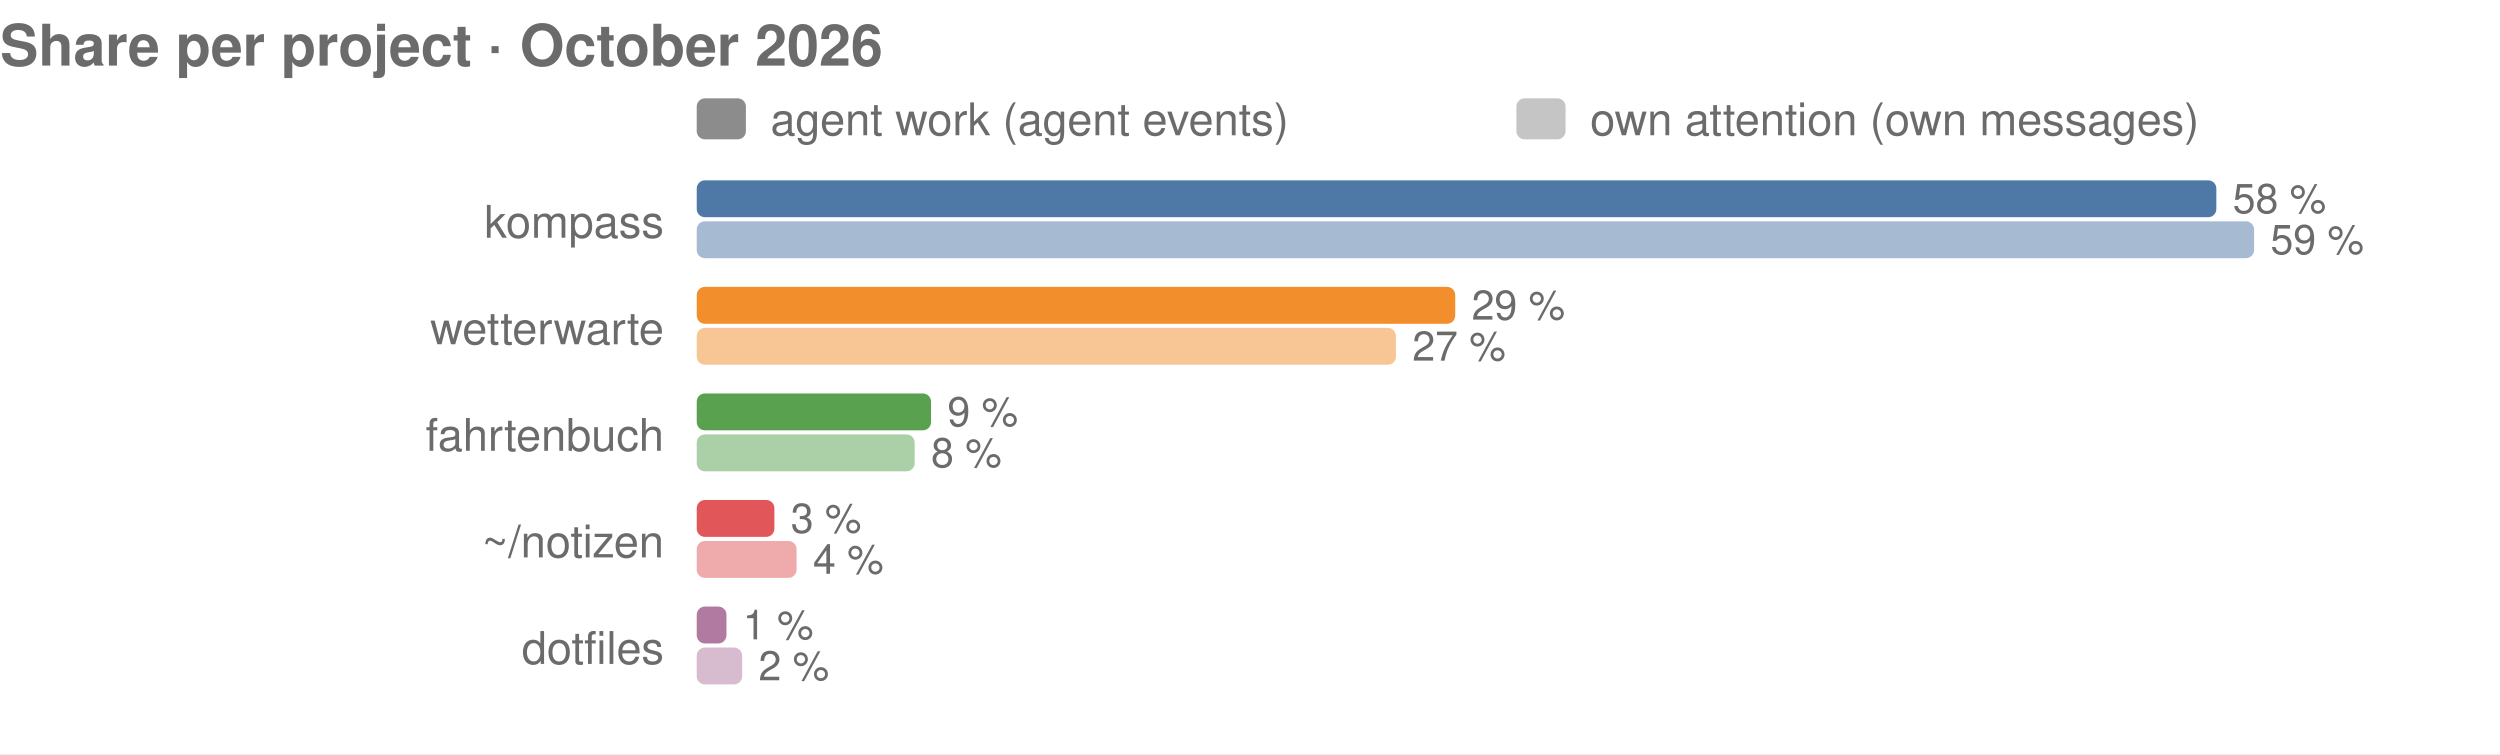
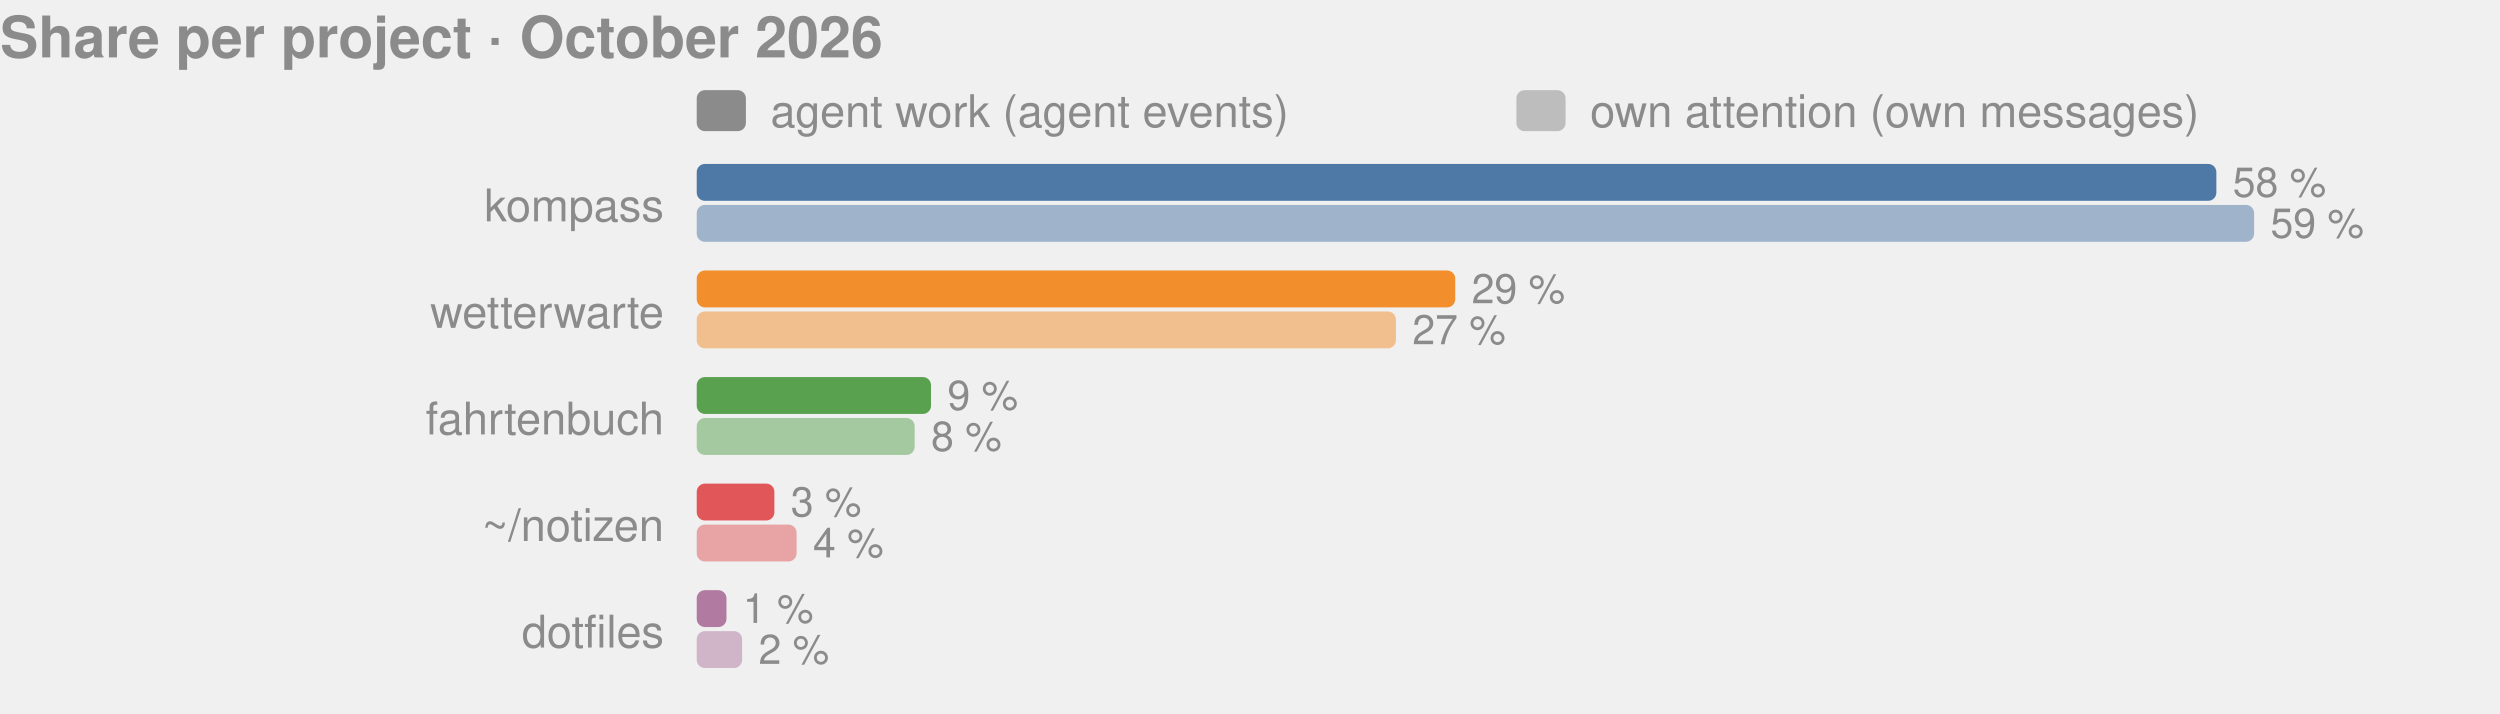
- <svg xmlns="http://www.w3.org/2000/svg" width="610" height="184" viewBox="0 0 610 184" font-family="-apple-system, 'Segoe UI', Helvetica, Arial, sans-serif">
-   <rect width="100%" height="100%" fill="#ffffff" />
-   <text x="0" y="16" font-size="14" font-weight="600" fill="#6b6b6b">Share per project · October 2026</text>
-   <rect x="170" y="24" width="12" height="10" rx="2" fill="#8c8c8c" />
-   <text x="188" y="33" font-size="11" fill="#6b6b6b">agent work (agent events)</text>
-   <rect x="370" y="24" width="12" height="10" rx="2" fill="#8c8c8c" fill-opacity="0.5" />
-   <text x="388" y="33" font-size="11" fill="#6b6b6b">own attention (own messages)</text>
-   <text x="162" y="58" font-size="11" text-anchor="end" fill="#6b6b6b">kompass</text>
-   <rect x="170" y="44" width="370.79" height="9" rx="2" fill="#4e79a7" />
-   <text x="544.79" y="52" font-size="10" fill="#6b6b6b">58 %</text>
-   <rect x="170" y="54" width="380" height="9" rx="2" fill="#4e79a7" fill-opacity="0.5" />
-   <text x="554" y="62" font-size="10" fill="#6b6b6b">59 %</text>
-   <text x="162" y="84" font-size="11" text-anchor="end" fill="#6b6b6b">wetterwarte</text>
-   <rect x="170" y="70" width="185.08" height="9" rx="2" fill="#f28e2b" />
-   <text x="359.08" y="78" font-size="10" fill="#6b6b6b">29 %</text>
-   <rect x="170" y="80" width="170.61" height="9" rx="2" fill="#f28e2b" fill-opacity="0.5" />
-   <text x="344.61" y="88" font-size="10" fill="#6b6b6b">27 %</text>
-   <text x="162" y="110" font-size="11" text-anchor="end" fill="#6b6b6b">fahrtenbuch</text>
-   <rect x="170" y="96" width="57.17" height="9" rx="2" fill="#59a14f" />
-   <text x="231.17" y="104" font-size="10" fill="#6b6b6b">9 %</text>
-   <rect x="170" y="106" width="53.18" height="9" rx="2" fill="#59a14f" fill-opacity="0.5" />
-   <text x="227.18" y="114" font-size="10" fill="#6b6b6b">8 %</text>
-   <text x="162" y="136" font-size="11" text-anchor="end" fill="#6b6b6b">~/notizen</text>
-   <rect x="170" y="122" width="18.95" height="9" rx="2" fill="#e15759" />
-   <text x="192.95" y="130" font-size="10" fill="#6b6b6b">3 %</text>
-   <rect x="170" y="132" width="24.37" height="9" rx="2" fill="#e15759" fill-opacity="0.5" />
-   <text x="198.37" y="140" font-size="10" fill="#6b6b6b">4 %</text>
-   <text x="162" y="162" font-size="11" text-anchor="end" fill="#6b6b6b">dotfiles</text>
-   <rect x="170" y="148" width="7.26" height="9" rx="2" fill="#b07aa1" />
-   <text x="181.26" y="156" font-size="10" fill="#6b6b6b">1 %</text>
-   <rect x="170" y="158" width="11.08" height="9" rx="2" fill="#b07aa1" fill-opacity="0.5" />
-   <text x="185.08" y="166" font-size="10" fill="#6b6b6b">2 %</text>
+ <svg xmlns="http://www.w3.org/2000/svg" width="610" height="174" viewBox="0 0 610 174" font-family="-apple-system, 'Segoe UI', Helvetica, Arial, sans-serif">
+   <text x="0" y="14" font-size="14" font-weight="600" fill="#8b8b8b">Share per project · October 2026</text>
+   <rect x="170" y="22" width="12" height="10" rx="2" fill="#8b8b8b" />
+   <text x="188" y="31" font-size="11" fill="#8b8b8b">agent work (agent events)</text>
+   <rect x="370" y="22" width="12" height="10" rx="2" fill="#8b8b8b" fill-opacity="0.5" />
+   <text x="388" y="31" font-size="11" fill="#8b8b8b">own attention (own messages)</text>
+   <text x="162" y="54" font-size="11" text-anchor="end" fill="#8b8b8b">kompass</text>
+   <rect x="170" y="40" width="370.79" height="9" rx="2" fill="#4e79a7" />
+   <text x="544.79" y="48" font-size="10" fill="#8b8b8b">58 %</text>
+   <rect x="170" y="50" width="380" height="9" rx="2" fill="#4e79a7" fill-opacity="0.5" />
+   <text x="554" y="58" font-size="10" fill="#8b8b8b">59 %</text>
+   <text x="162" y="80" font-size="11" text-anchor="end" fill="#8b8b8b">wetterwarte</text>
+   <rect x="170" y="66" width="185.08" height="9" rx="2" fill="#f28e2b" />
+   <text x="359.08" y="74" font-size="10" fill="#8b8b8b">29 %</text>
+   <rect x="170" y="76" width="170.61" height="9" rx="2" fill="#f28e2b" fill-opacity="0.5" />
+   <text x="344.61" y="84" font-size="10" fill="#8b8b8b">27 %</text>
+   <text x="162" y="106" font-size="11" text-anchor="end" fill="#8b8b8b">fahrtenbuch</text>
+   <rect x="170" y="92" width="57.17" height="9" rx="2" fill="#59a14f" />
+   <text x="231.17" y="100" font-size="10" fill="#8b8b8b">9 %</text>
+   <rect x="170" y="102" width="53.18" height="9" rx="2" fill="#59a14f" fill-opacity="0.5" />
+   <text x="227.18" y="110" font-size="10" fill="#8b8b8b">8 %</text>
+   <text x="162" y="132" font-size="11" text-anchor="end" fill="#8b8b8b">~/notizen</text>
+   <rect x="170" y="118" width="18.95" height="9" rx="2" fill="#e15759" />
+   <text x="192.95" y="126" font-size="10" fill="#8b8b8b">3 %</text>
+   <rect x="170" y="128" width="24.37" height="9" rx="2" fill="#e15759" fill-opacity="0.5" />
+   <text x="198.37" y="136" font-size="10" fill="#8b8b8b">4 %</text>
+   <text x="162" y="158" font-size="11" text-anchor="end" fill="#8b8b8b">dotfiles</text>
+   <rect x="170" y="144" width="7.26" height="9" rx="2" fill="#b07aa1" />
+   <text x="181.26" y="152" font-size="10" fill="#8b8b8b">1 %</text>
+   <rect x="170" y="154" width="11.08" height="9" rx="2" fill="#b07aa1" fill-opacity="0.5" />
+   <text x="185.08" y="162" font-size="10" fill="#8b8b8b">2 %</text>
</svg>
